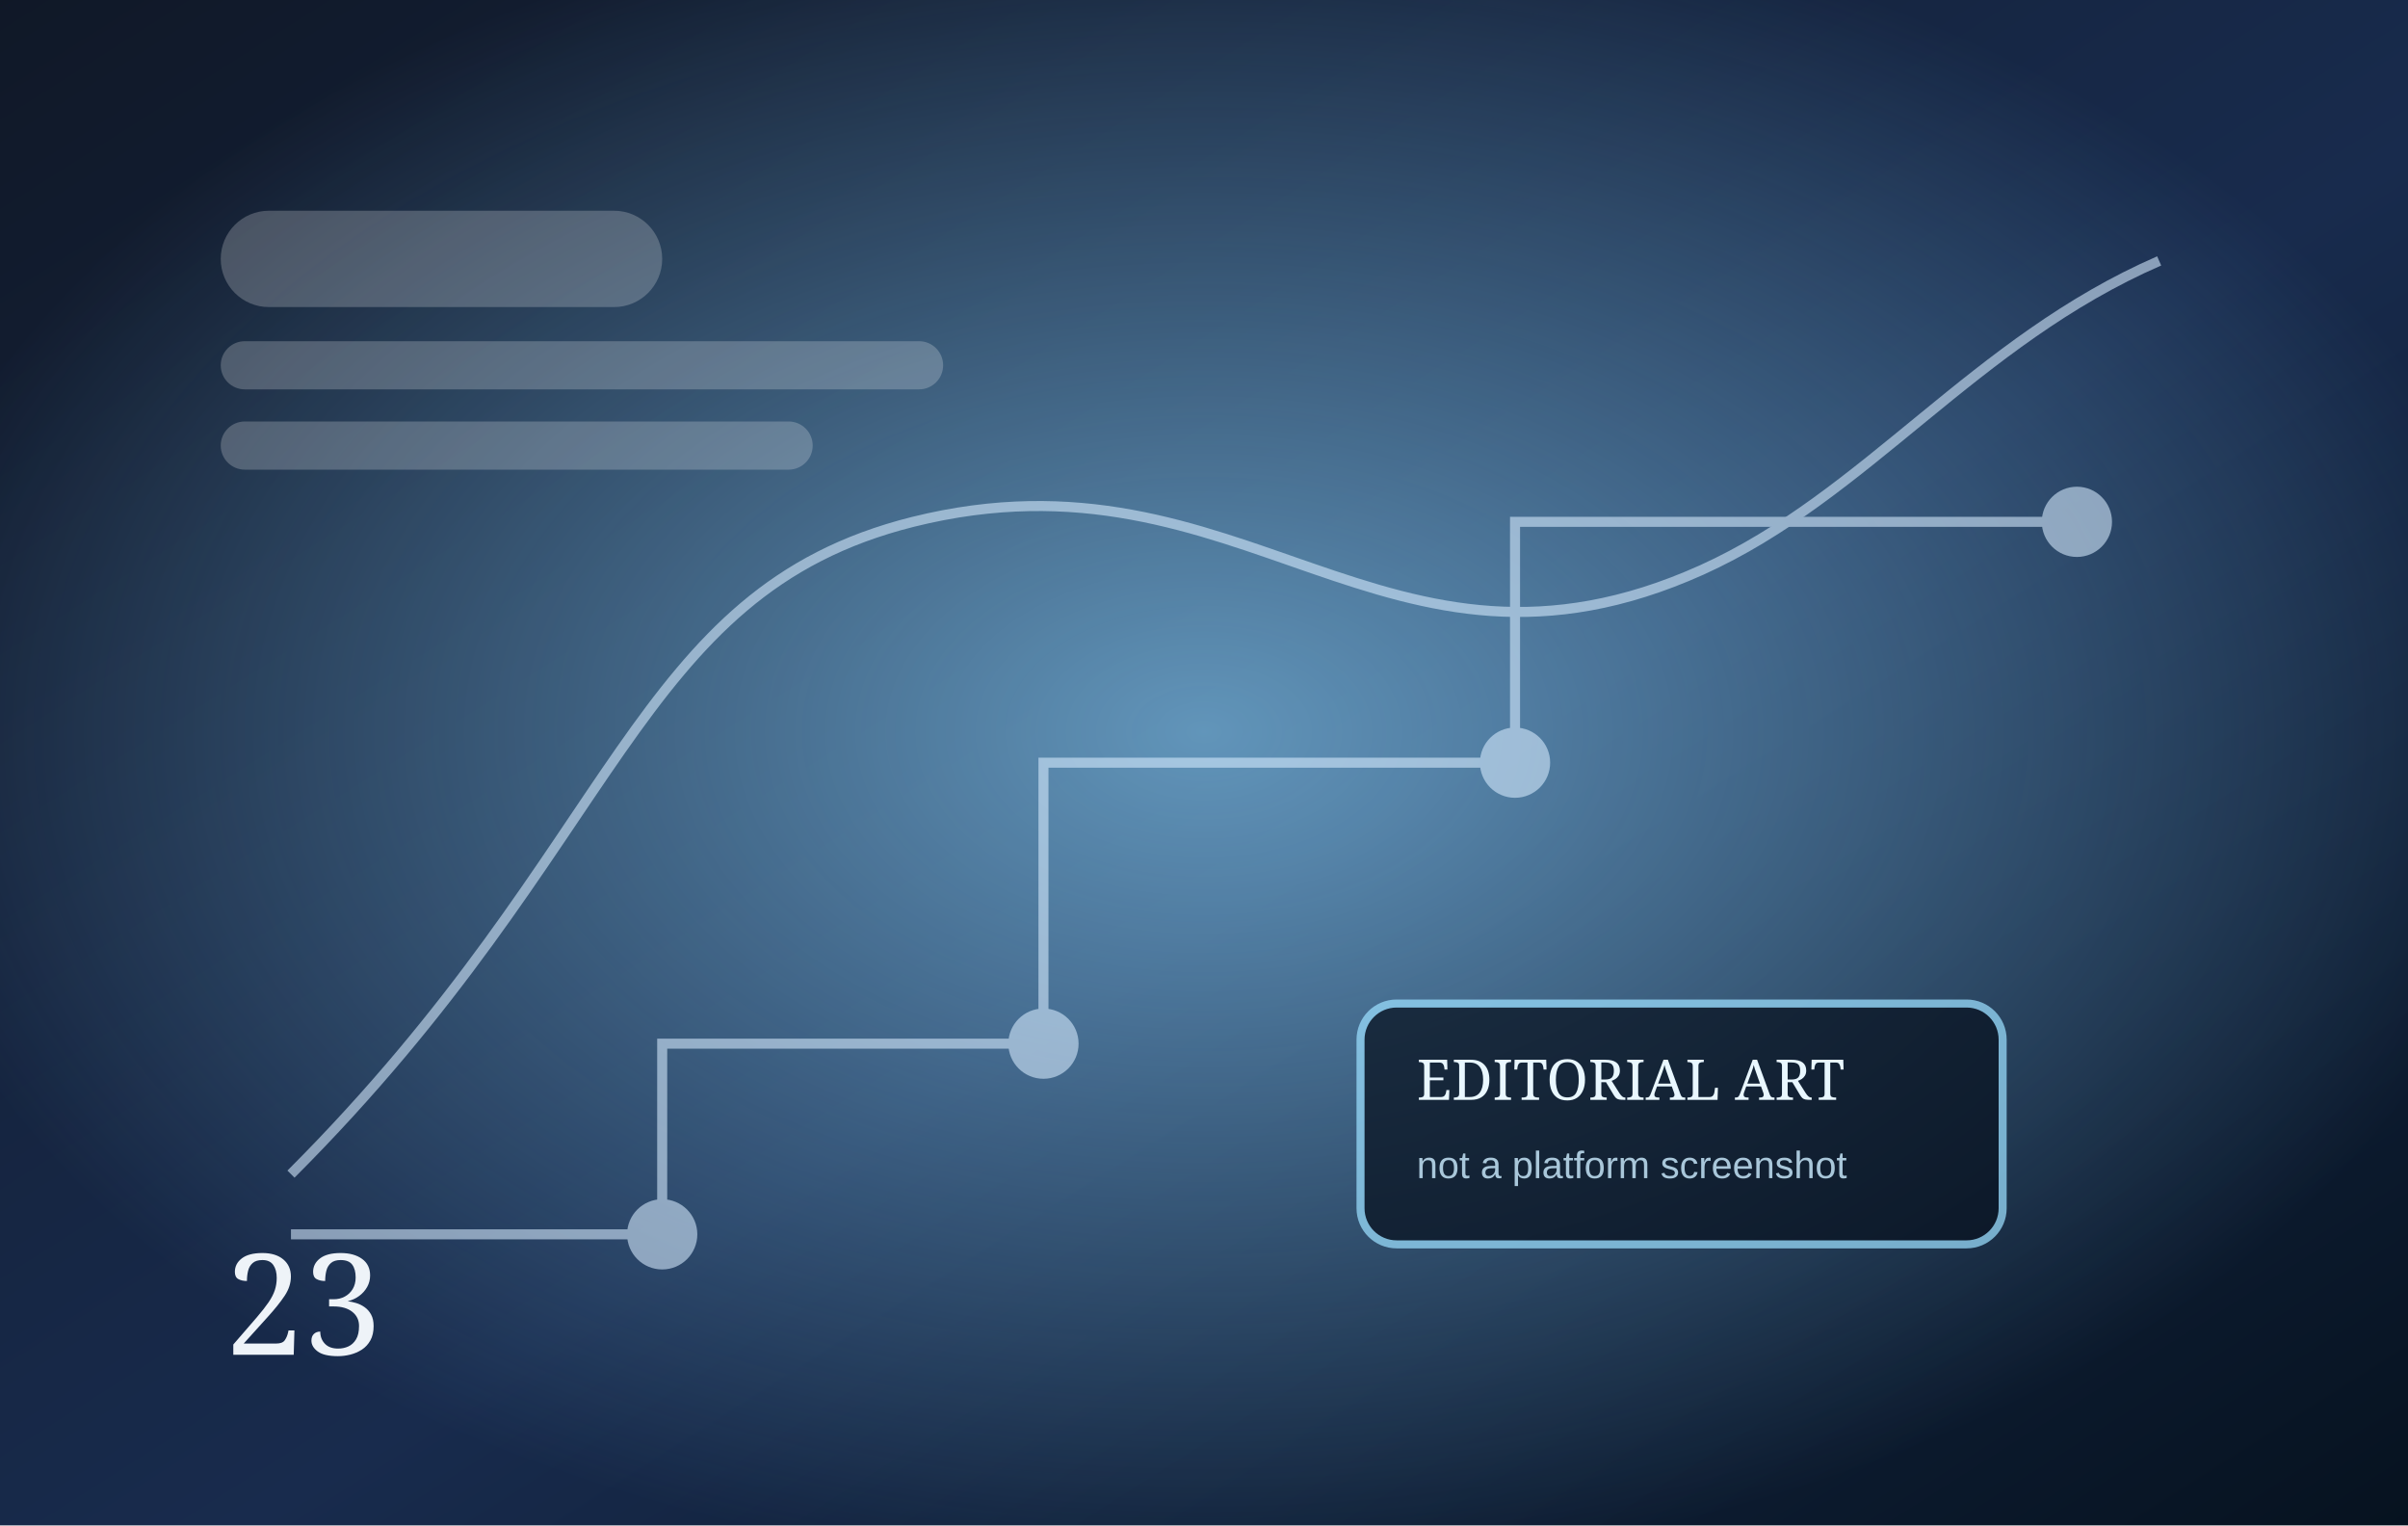
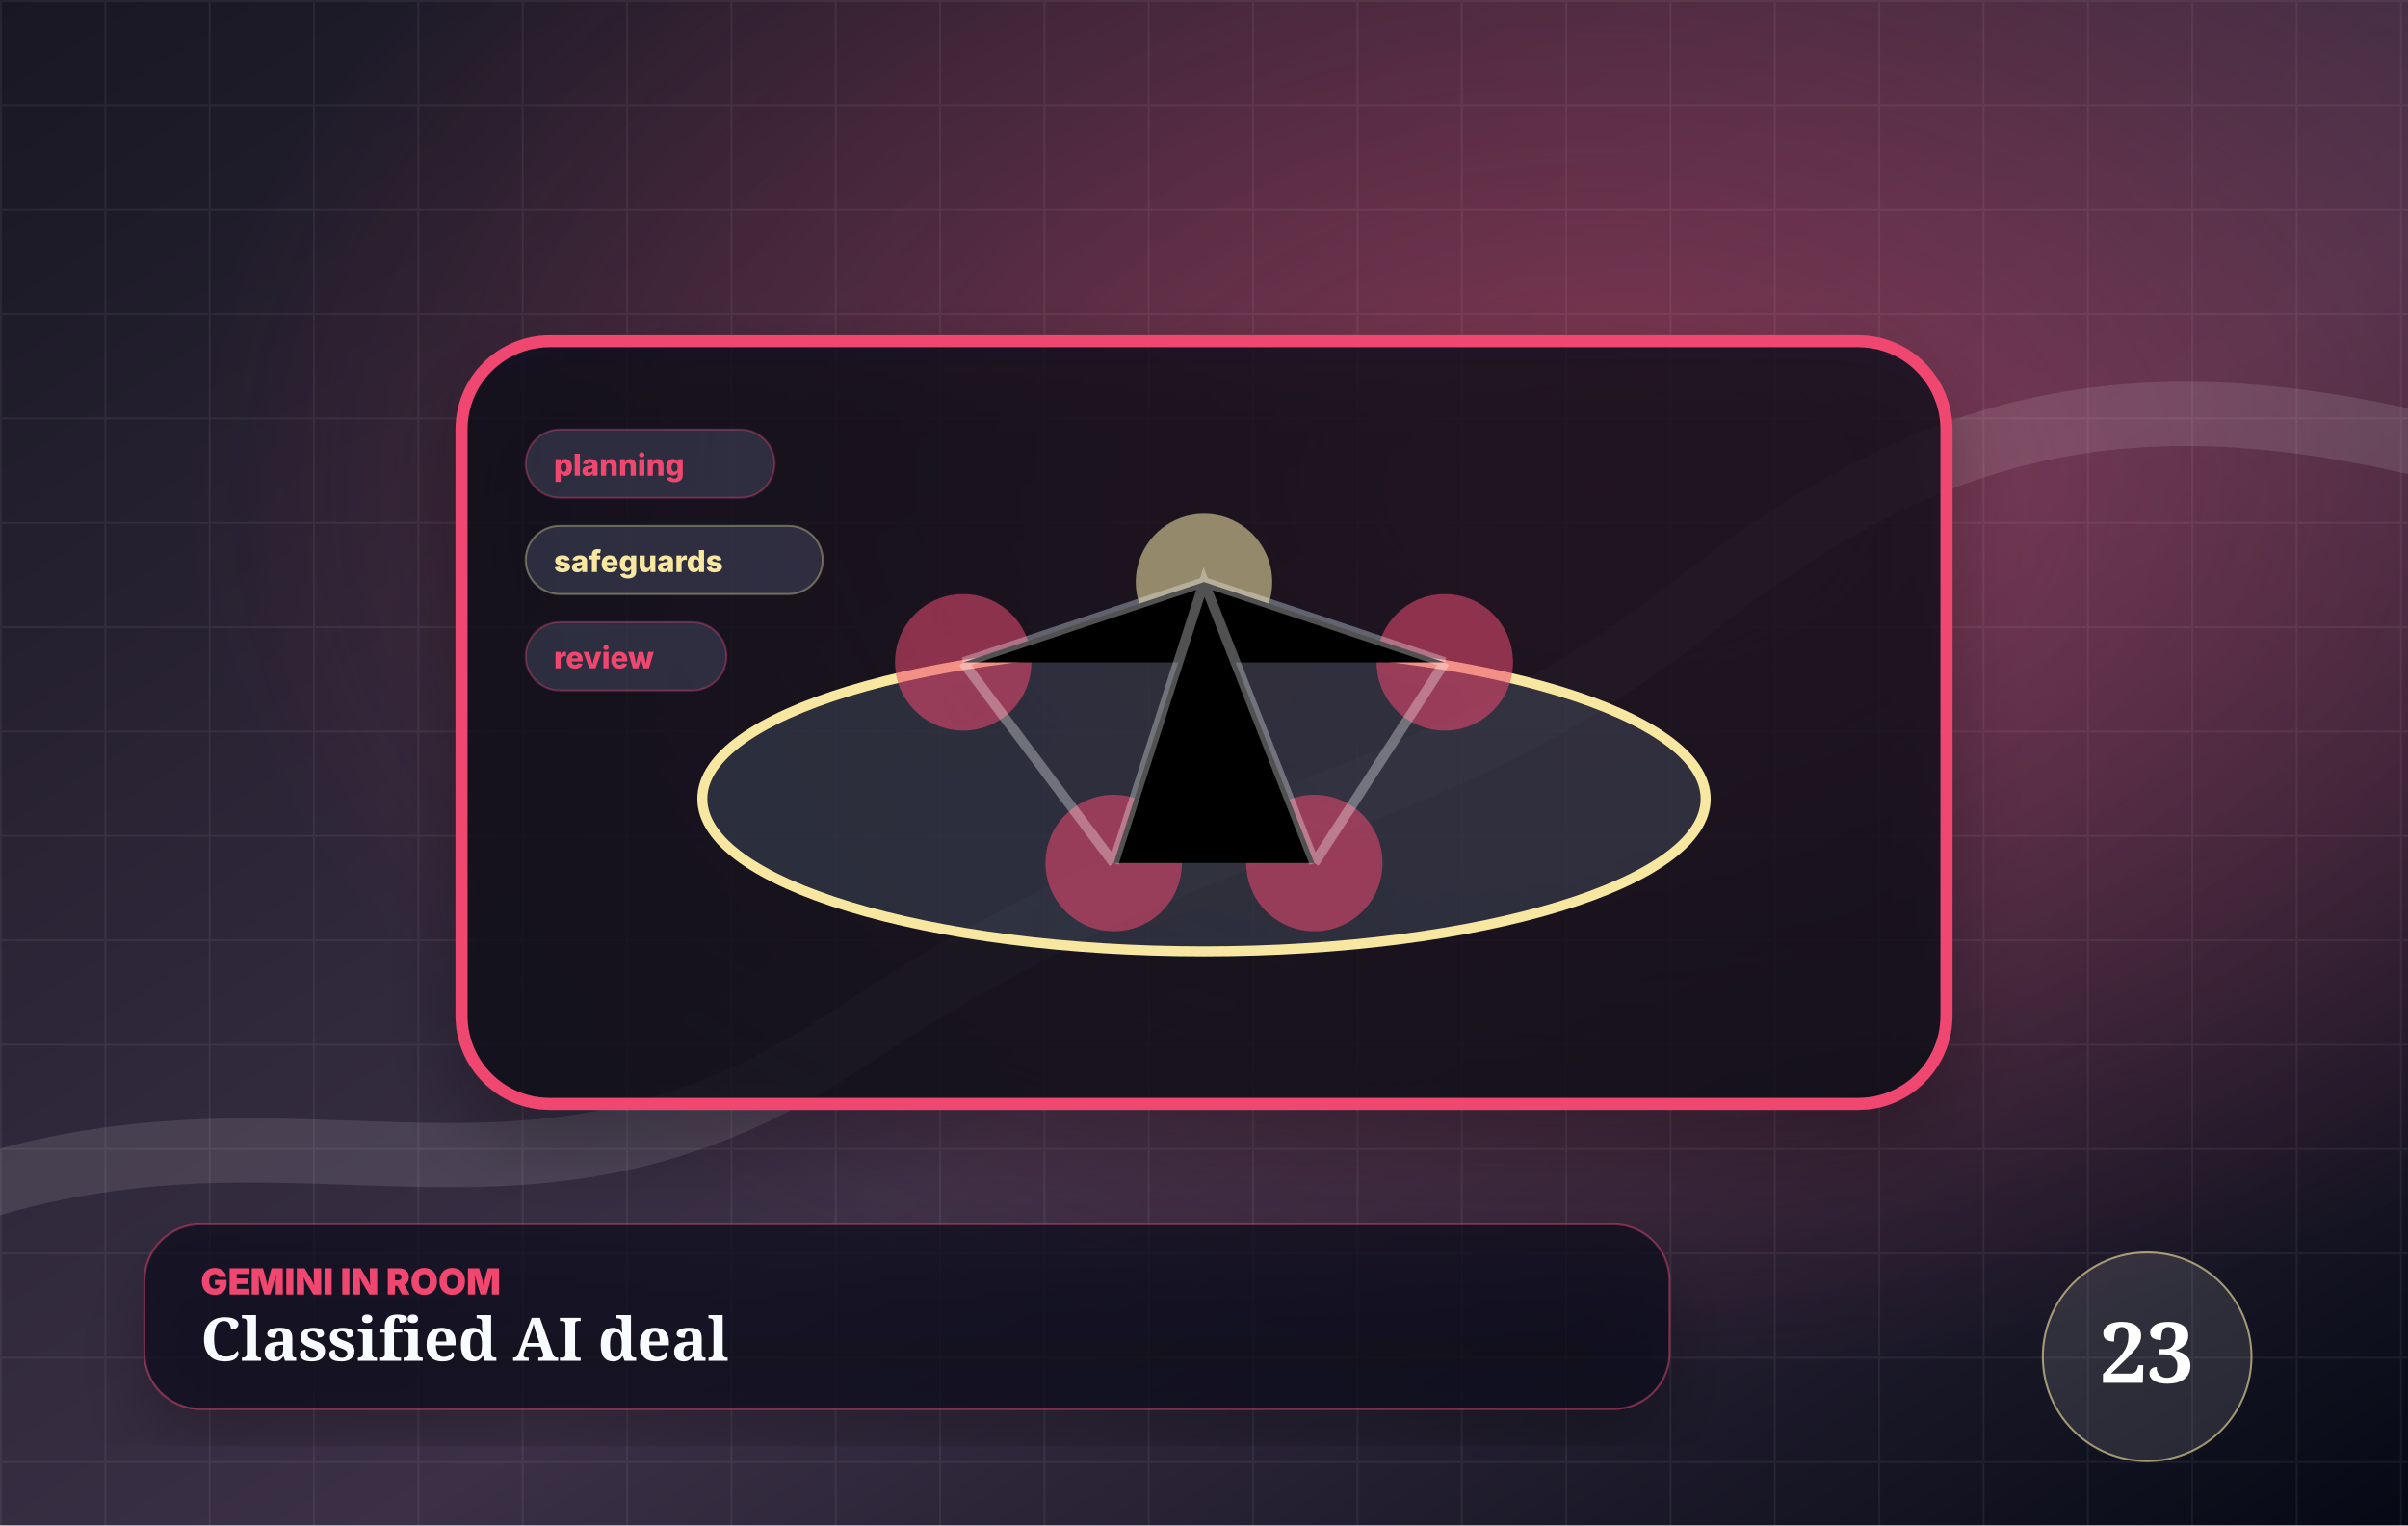
- <svg xmlns="http://www.w3.org/2000/svg" width="1200" height="760" viewBox="0 0 1200 760" role="img" aria-labelledby="title desc">
+ <svg xmlns="http://www.w3.org/2000/svg" width="1200" height="760" viewBox="0 0 1200 760" role="img" aria-labelledby="title-23 desc-23">
  <defs>
-     <linearGradient id="g" x1="0" y1="0" x2="1" y2="1">
-       <stop offset="0" stop-color="#101827" />
-       <stop offset="0.55" stop-color="#182b4d" />
-       <stop offset="1" stop-color="#06121f" />
+     <linearGradient id="bg-23" x1="0" y1="0" x2="1" y2="1">
+       <stop offset="0" stop-color="#181723" />
+       <stop offset="0.58" stop-color="#3b3046" />
+       <stop offset="1" stop-color="#050914" />
    </linearGradient>
-     <radialGradient id="r" cx="50%" cy="48%" r="55%">
-       <stop offset="0" stop-color="#8fd7ff" stop-opacity="0.62" />
-       <stop offset="1" stop-color="#8fd7ff" stop-opacity="0" />
+     <radialGradient id="glow-23" cx="66%" cy="32%" r="58%">
+       <stop offset="0" stop-color="#ef476f" stop-opacity="0.42" />
+       <stop offset="1" stop-color="#ef476f" stop-opacity="0" />
    </radialGradient>
+     <pattern id="grid-23" width="52" height="52" patternUnits="userSpaceOnUse">
+       <path d="M52 0H0V52" fill="none" stroke="#ffffff" stroke-opacity="0.055" stroke-width="2" />
+     </pattern>
+     <filter id="soft-23" x="-20%" y="-20%" width="140%" height="140%">
+       <feDropShadow dx="0" dy="18" stdDeviation="18" flood-color="#000000" flood-opacity="0.32" />
+     </filter>
  </defs>
-   <rect width="1200" height="760" fill="url(#g)" />
-   <rect width="1200" height="760" fill="url(#r)" />
-   <g opacity="0.58" stroke="#d7ecff" stroke-width="5" fill="none">
-     <path d="M145 585 C310 420 315 295 455 260 C620 219 690 355 848 284 C930 247 984 170 1076 130" />
-     <path d="M145 615 L330 615 L330 520 L520 520 L520 380 L755 380 L755 260 L1035 260" />
-     <circle cx="330" cy="615" r="15" fill="#d7ecff" />
-     <circle cx="520" cy="520" r="15" fill="#d7ecff" />
-     <circle cx="755" cy="380" r="15" fill="#d7ecff" />
-     <circle cx="1035" cy="260" r="15" fill="#d7ecff" />
+   <rect width="1200" height="760" fill="url(#bg-23)" />
+   <rect width="1200" height="760" fill="url(#glow-23)" />
+   <rect width="1200" height="760" fill="url(#grid-23)" />
+   <path d="M-80 620C130 515 242 638 422 518C605 396 704 412 844 302C973 201 1082 178 1280 242" fill="none" stroke="#ffffff" stroke-opacity="0.11" stroke-width="32" />
+   <g filter="url(#soft-23)">
+     <rect x="230" y="170" width="740" height="380" rx="44" fill="#08111f" fill-opacity="0.78" stroke="#ef476f" stroke-width="6" />
+     <ellipse cx="600" cy="398" rx="250" ry="76" fill="#fff" fill-opacity="0.1" stroke="#f8e7a1" stroke-width="5" />
+     <circle cx="480" cy="330" r="34" fill="#ef476f" fill-opacity="0.54" />
+     <circle cx="600" cy="290" r="34" fill="#f8e7a1" fill-opacity="0.54" />
+     <circle cx="720" cy="330" r="34" fill="#ef476f" fill-opacity="0.54" />
+     <circle cx="555" cy="430" r="34" fill="#ef476f" fill-opacity="0.54" />
+     <circle cx="655" cy="430" r="34" fill="#ef476f" fill-opacity="0.54" />
+     <path d="M480 330L600 290L720 330M555 430L600 290L655 430M480 330L555 430M720 330L655 430" stroke="#fff" stroke-opacity="0.32" stroke-width="5" />
+     <g>
+       <rect x="262" y="214" width="124" height="34" rx="17" fill="#ffffff" fill-opacity="0.12" stroke="#ef476f" stroke-opacity="0.35" />
+       <text x="276" y="237" font-family="Inter, Arial, sans-serif" font-size="15" font-weight="800" fill="#ef476f">planning</text>
+     </g>
+     <g>
+       <rect x="262" y="262" width="148" height="34" rx="17" fill="#ffffff" fill-opacity="0.12" stroke="#f8e7a1" stroke-opacity="0.35" />
+       <text x="276" y="285" font-family="Inter, Arial, sans-serif" font-size="15" font-weight="800" fill="#f8e7a1">safeguards</text>
+     </g>
+     <g>
+       <rect x="262" y="310" width="100" height="34" rx="17" fill="#ffffff" fill-opacity="0.12" stroke="#ef476f" stroke-opacity="0.35" />
+       <text x="276" y="333" font-family="Inter, Arial, sans-serif" font-size="15" font-weight="800" fill="#ef476f">review</text>
+     </g>
  </g>
-   <g opacity="0.22" fill="#ffffff">
-     <rect x="110" y="105" width="220" height="48" rx="24" />
-     <rect x="110" y="170" width="360" height="24" rx="12" />
-     <rect x="110" y="210" width="295" height="24" rx="12" />
+   <g transform="translate(72 610)">
+     <rect x="0" y="0" width="760" height="92" rx="28" fill="#08111f" fill-opacity="0.74" stroke="#ef476f" stroke-opacity="0.45" filter="url(#soft-23)" />
+     <text x="28" y="35" font-family="Inter, Arial, sans-serif" font-size="18" font-weight="900" fill="#ef476f" text-anchor="start">GEMINI IN ROOM</text>
+     <text x="28" y="68" font-family="Georgia, serif" font-size="30" font-weight="850" fill="#f8fbff" text-anchor="start">Classified AI deal</text>
  </g>
-   <g transform="translate(678 500)">
-     <rect x="0" y="0" width="320" height="120" rx="18" fill="#07111f" opacity="0.72" stroke="#9bdfff" stroke-width="4" />
-     <text x="28" y="48" font-family="Georgia, serif" font-size="28" fill="#e9f7ff">EDITORIAL ART</text>
-     <text x="28" y="87" font-family="Arial, sans-serif" font-size="19" fill="#a9c7da">not a platform screenshot</text>
+   <g transform="translate(1018 624)">
+     <circle cx="52" cy="52" r="52" fill="#ffffff" fill-opacity="0.11" stroke="#f8e7a1" stroke-opacity="0.6" />
+     <text x="52" y="65" font-family="Georgia, serif" font-size="42" font-weight="900" fill="#ffffff" text-anchor="middle">23</text>
  </g>
-   <text x="112" y="675" font-family="Georgia, serif" font-size="70" fill="#f7fbff" opacity="0.96">23</text>
</svg>
